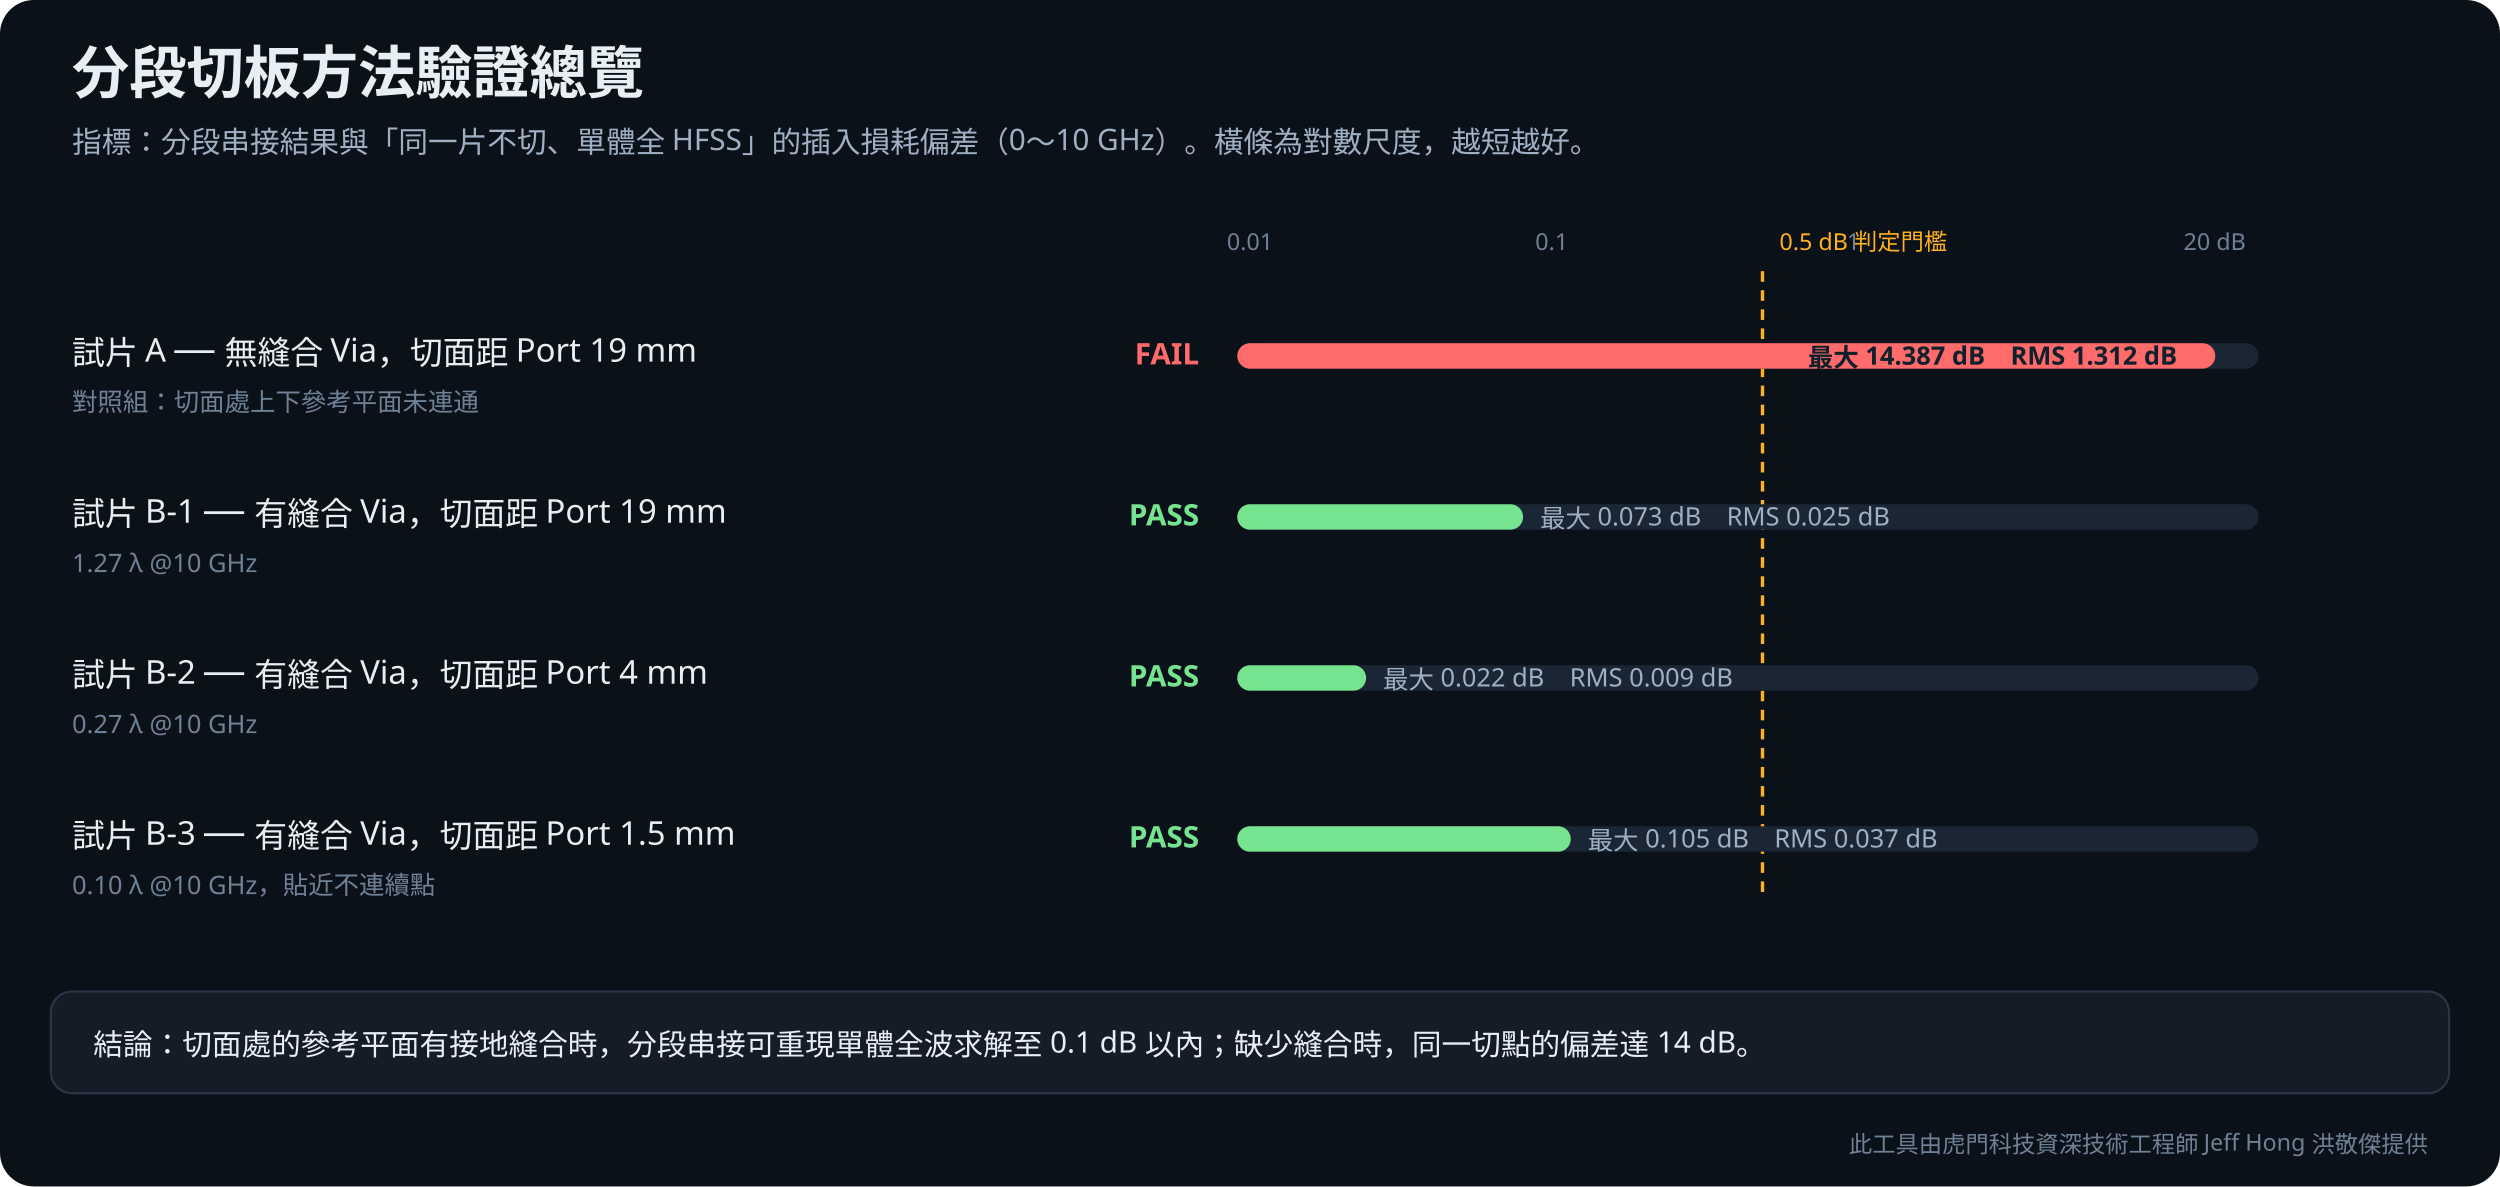
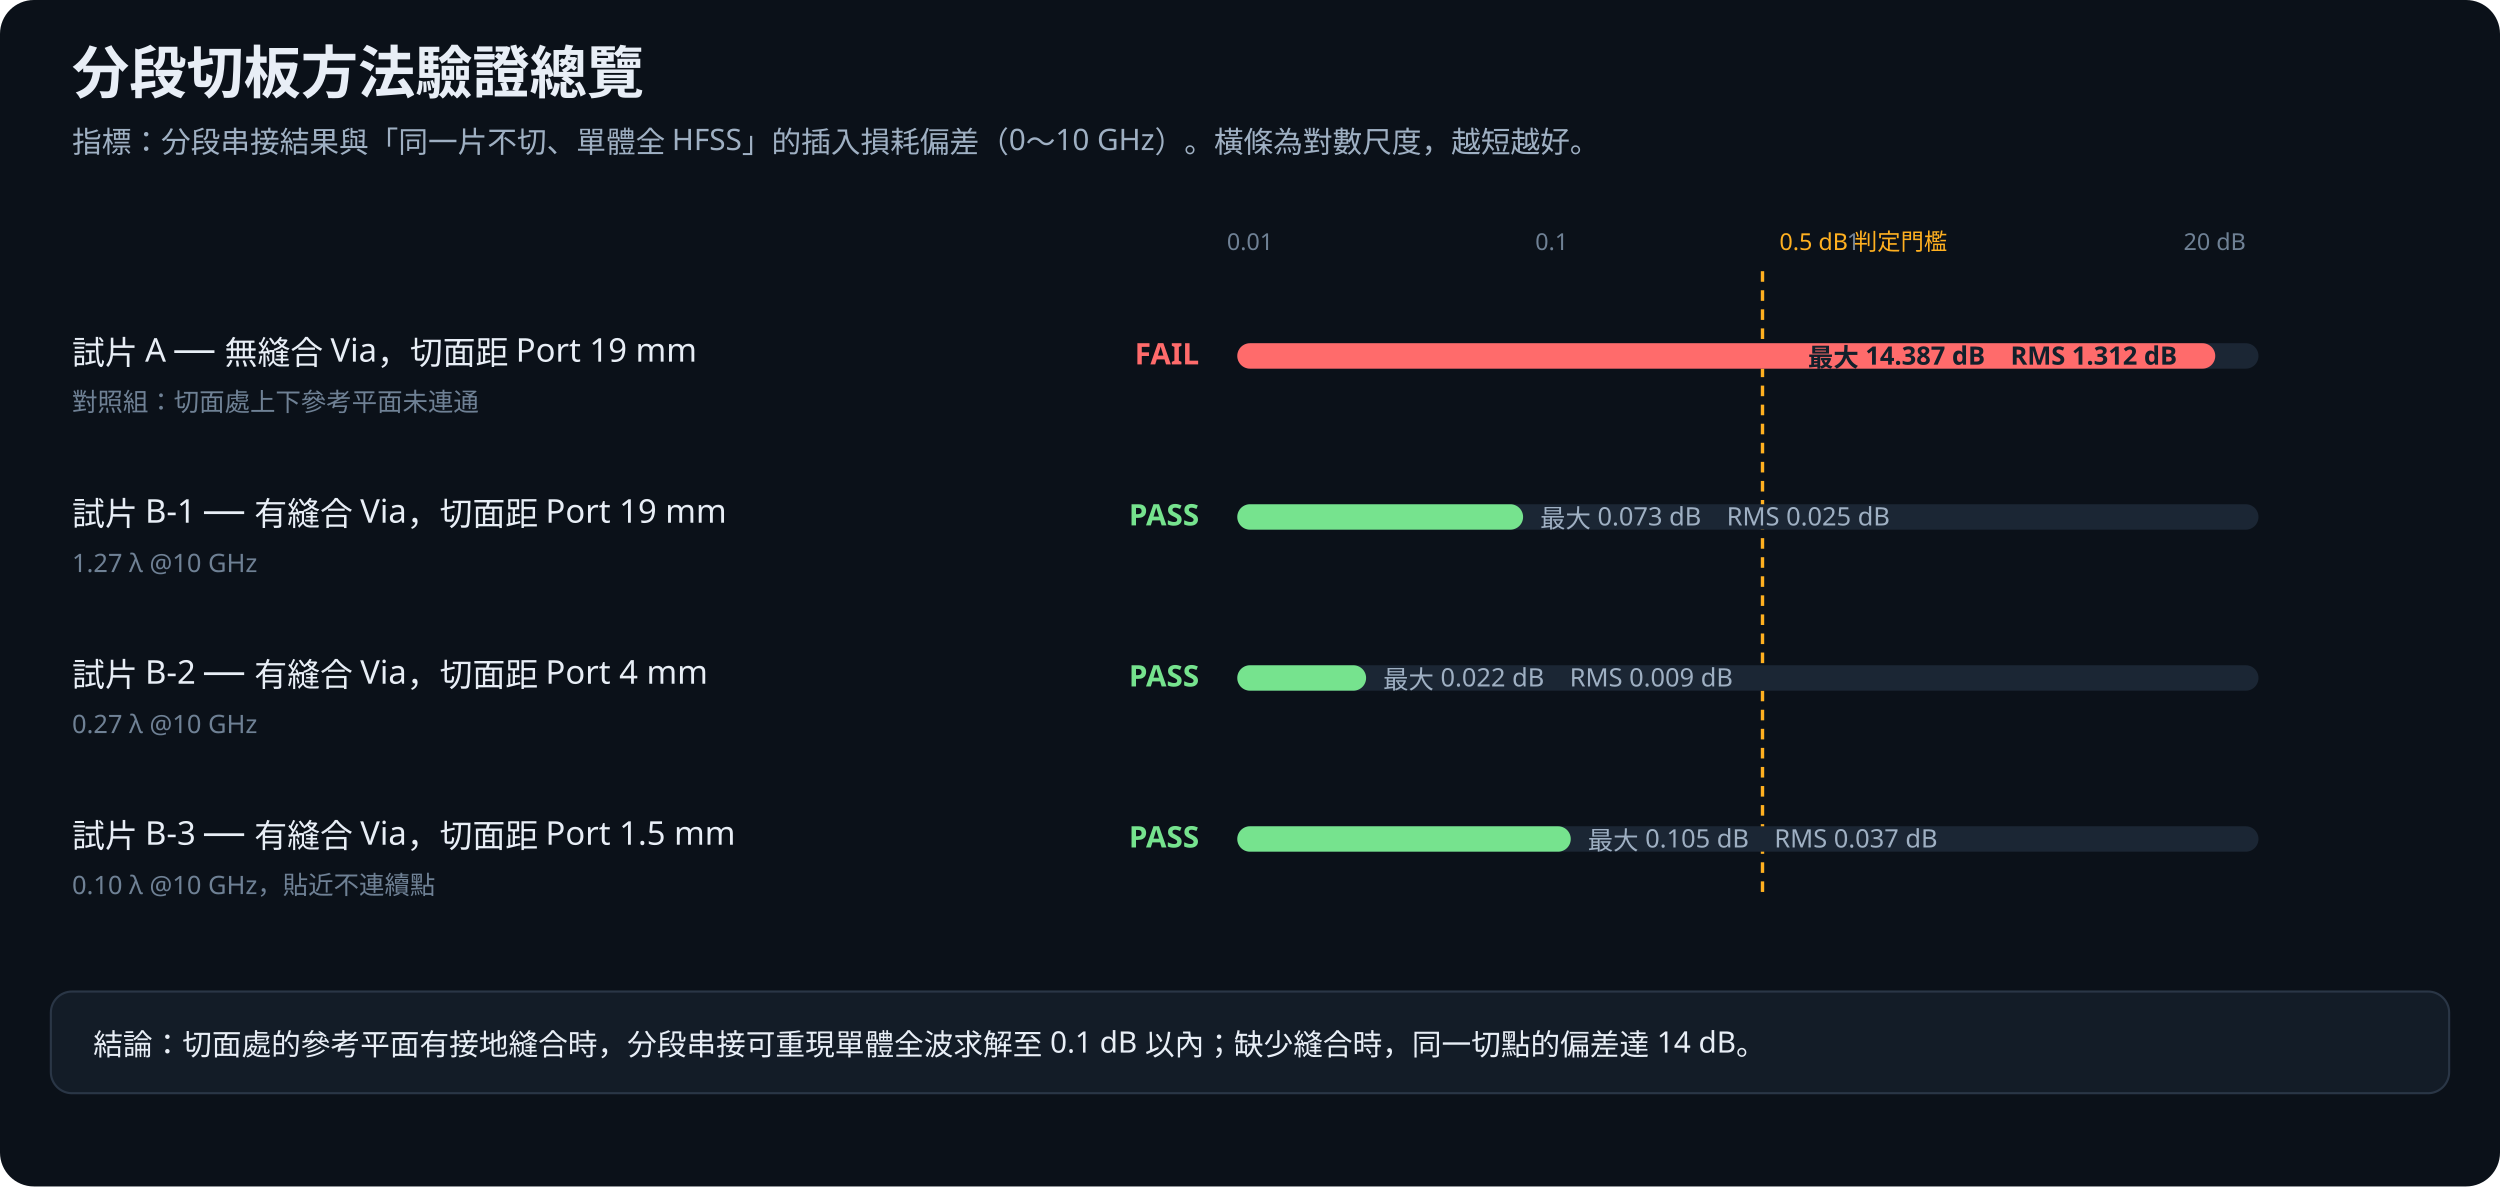
<svg xmlns="http://www.w3.org/2000/svg" viewBox="0 0 1180 560">
  <style>text{font-family:Calibri,"Microsoft JhengHei",sans-serif}</style>
  <rect x="0.0" y="0.0" width="1180.0" height="560.0" fill="#0b1119" rx="16" />
  <text x="34.0" y="44.0" fill="#e8eef6" font-size="27" font-weight="700">分段切板方法驗證總覽</text>
  <text x="34.0" y="72.0" fill="#9fb0c3" font-size="14">指標：分段串接結果與「同一片不切、單體全 HFSS」的插入損耗偏差（0～10 GHz）。橫條為對數尺度，越短越好。</text>
  <text x="590.0" y="118.0" fill="#6f8195" font-size="11" text-anchor="middle">0.01</text>
  <text x="732.4" y="118.0" fill="#6f8195" font-size="11" text-anchor="middle">0.1</text>
  <text x="874.8" y="118.0" fill="#6f8195" font-size="11" text-anchor="middle">1</text>
  <text x="1060.0" y="118.0" fill="#6f8195" font-size="11" text-anchor="end">20 dB</text>
  <line x1="831.9" y1="128.0" x2="831.9" y2="424.0" stroke="#ffb020" stroke-width="1.6" stroke-dasharray="5 4" />
  <text x="839.9" y="118.0" fill="#ffb020" font-size="11">0.5 dB 判定門檻</text>
  <text x="34.0" y="172.0" fill="#e8eef6" font-size="15.5">試片 A ── 無縫合 Via，切面距 Port 19 mm</text>
  <text x="34.0" y="194.0" fill="#6f8195" font-size="12">對照組：切面處上下參考平面未連通</text>
  <text x="566.0" y="172.0" fill="#ff6b6b" font-size="14" font-weight="700" text-anchor="end">FAIL</text>
  <line x1="590.0" y1="168.0" x2="1060.0" y2="168.0" stroke="#1b2634" stroke-width="12" stroke-linecap="round" />
  <line x1="590.0" y1="168.0" x2="1039.6" y2="168.0" stroke="#ff6b6b" stroke-width="12" stroke-linecap="round" />
  <text x="1027.6" y="173.0" fill="#12202b" font-size="12" font-weight="700" text-anchor="end">最大 14.387 dB　RMS 1.312 dB</text>
  <text x="34.0" y="248.0" fill="#e8eef6" font-size="15.5">試片 B-1 ── 有縫合 Via，切面距 Port 19 mm</text>
  <text x="34.0" y="270.0" fill="#6f8195" font-size="12">1.27 λ @10 GHz</text>
  <text x="566.0" y="248.0" fill="#76e38e" font-size="14" font-weight="700" text-anchor="end">PASS</text>
  <line x1="590.0" y1="244.0" x2="1060.0" y2="244.0" stroke="#1b2634" stroke-width="12" stroke-linecap="round" />
  <line x1="590.0" y1="244.0" x2="712.9" y2="244.0" stroke="#76e38e" stroke-width="12" stroke-linecap="round" />
  <text x="726.9" y="249.0" fill="#9fb0c3" font-size="12">最大 0.073 dB　RMS 0.025 dB</text>
  <text x="34.0" y="324.0" fill="#e8eef6" font-size="15.5">試片 B-2 ── 有縫合 Via，切面距 Port 4 mm</text>
  <text x="34.0" y="346.0" fill="#6f8195" font-size="12">0.27 λ @10 GHz</text>
  <text x="566.0" y="324.0" fill="#76e38e" font-size="14" font-weight="700" text-anchor="end">PASS</text>
  <line x1="590.0" y1="320.0" x2="1060.0" y2="320.0" stroke="#1b2634" stroke-width="12" stroke-linecap="round" />
  <line x1="590.0" y1="320.0" x2="638.8" y2="320.0" stroke="#76e38e" stroke-width="12" stroke-linecap="round" />
  <text x="652.8" y="325.0" fill="#9fb0c3" font-size="12">最大 0.022 dB　RMS 0.009 dB</text>
  <text x="34.0" y="400.0" fill="#e8eef6" font-size="15.5">試片 B-3 ── 有縫合 Via，切面距 Port 1.5 mm</text>
  <text x="34.0" y="422.0" fill="#6f8195" font-size="12">0.10 λ @10 GHz，貼近不連續點</text>
  <text x="566.0" y="400.0" fill="#76e38e" font-size="14" font-weight="700" text-anchor="end">PASS</text>
  <line x1="590.0" y1="396.0" x2="1060.0" y2="396.0" stroke="#1b2634" stroke-width="12" stroke-linecap="round" />
  <line x1="590.0" y1="396.0" x2="735.4" y2="396.0" stroke="#76e38e" stroke-width="12" stroke-linecap="round" />
  <text x="749.4" y="401.0" fill="#9fb0c3" font-size="12">最大 0.105 dB　RMS 0.037 dB</text>
  <rect x="24.0" y="468.0" width="1132.0" height="48.0" fill="#131c27" rx="10" stroke="#2a3646" stroke-width="1" />
  <text x="44.0" y="498.0" fill="#e8eef6" font-size="14">結論：切面處的參考平面有接地縫合時，分段串接可重現單體全波求解至 0.1 dB 以內；缺少縫合時，同一切點的偏差達 14 dB。</text>
-   <text x="1146.0" y="544.0" fill="#6f8195" font-size="11" text-anchor="end">此工具由虎門科技資深技術工程師 Jeff Hong 洪敬傑提供</text>
</svg>
